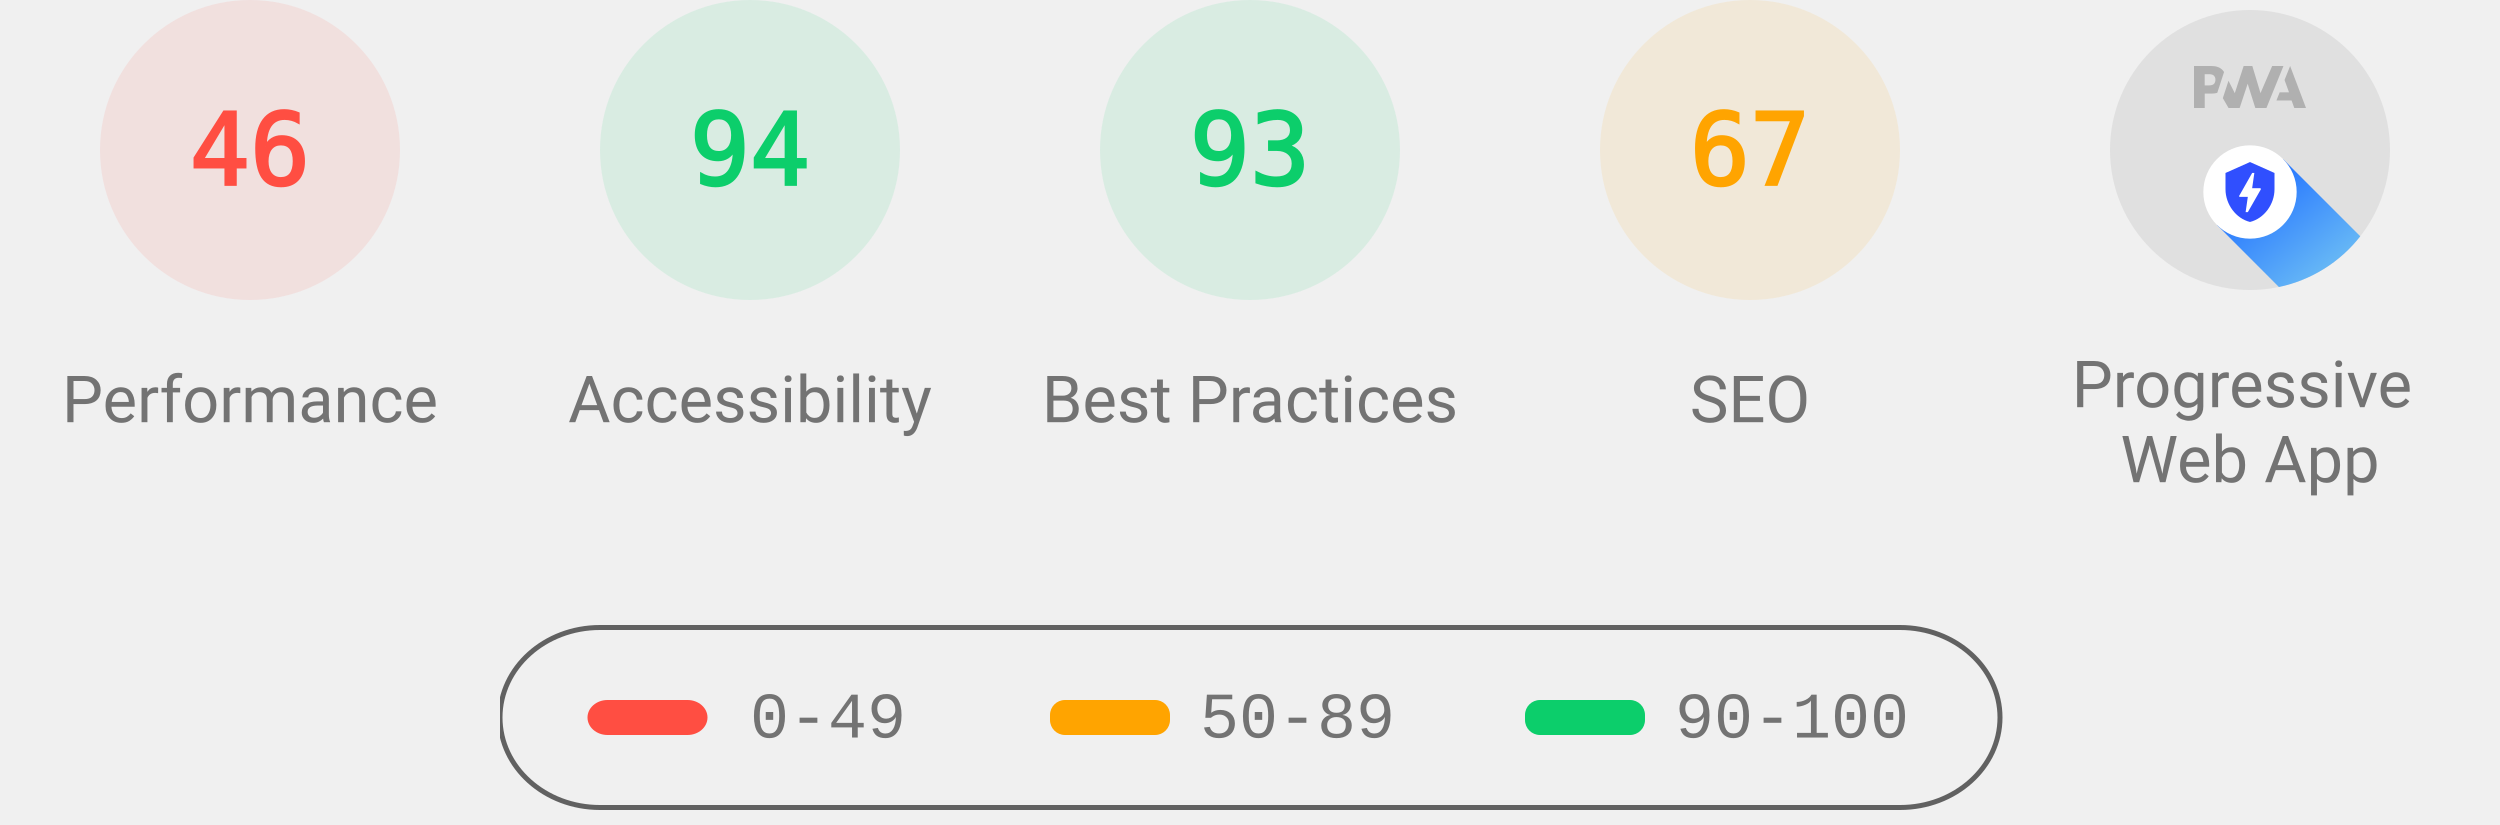
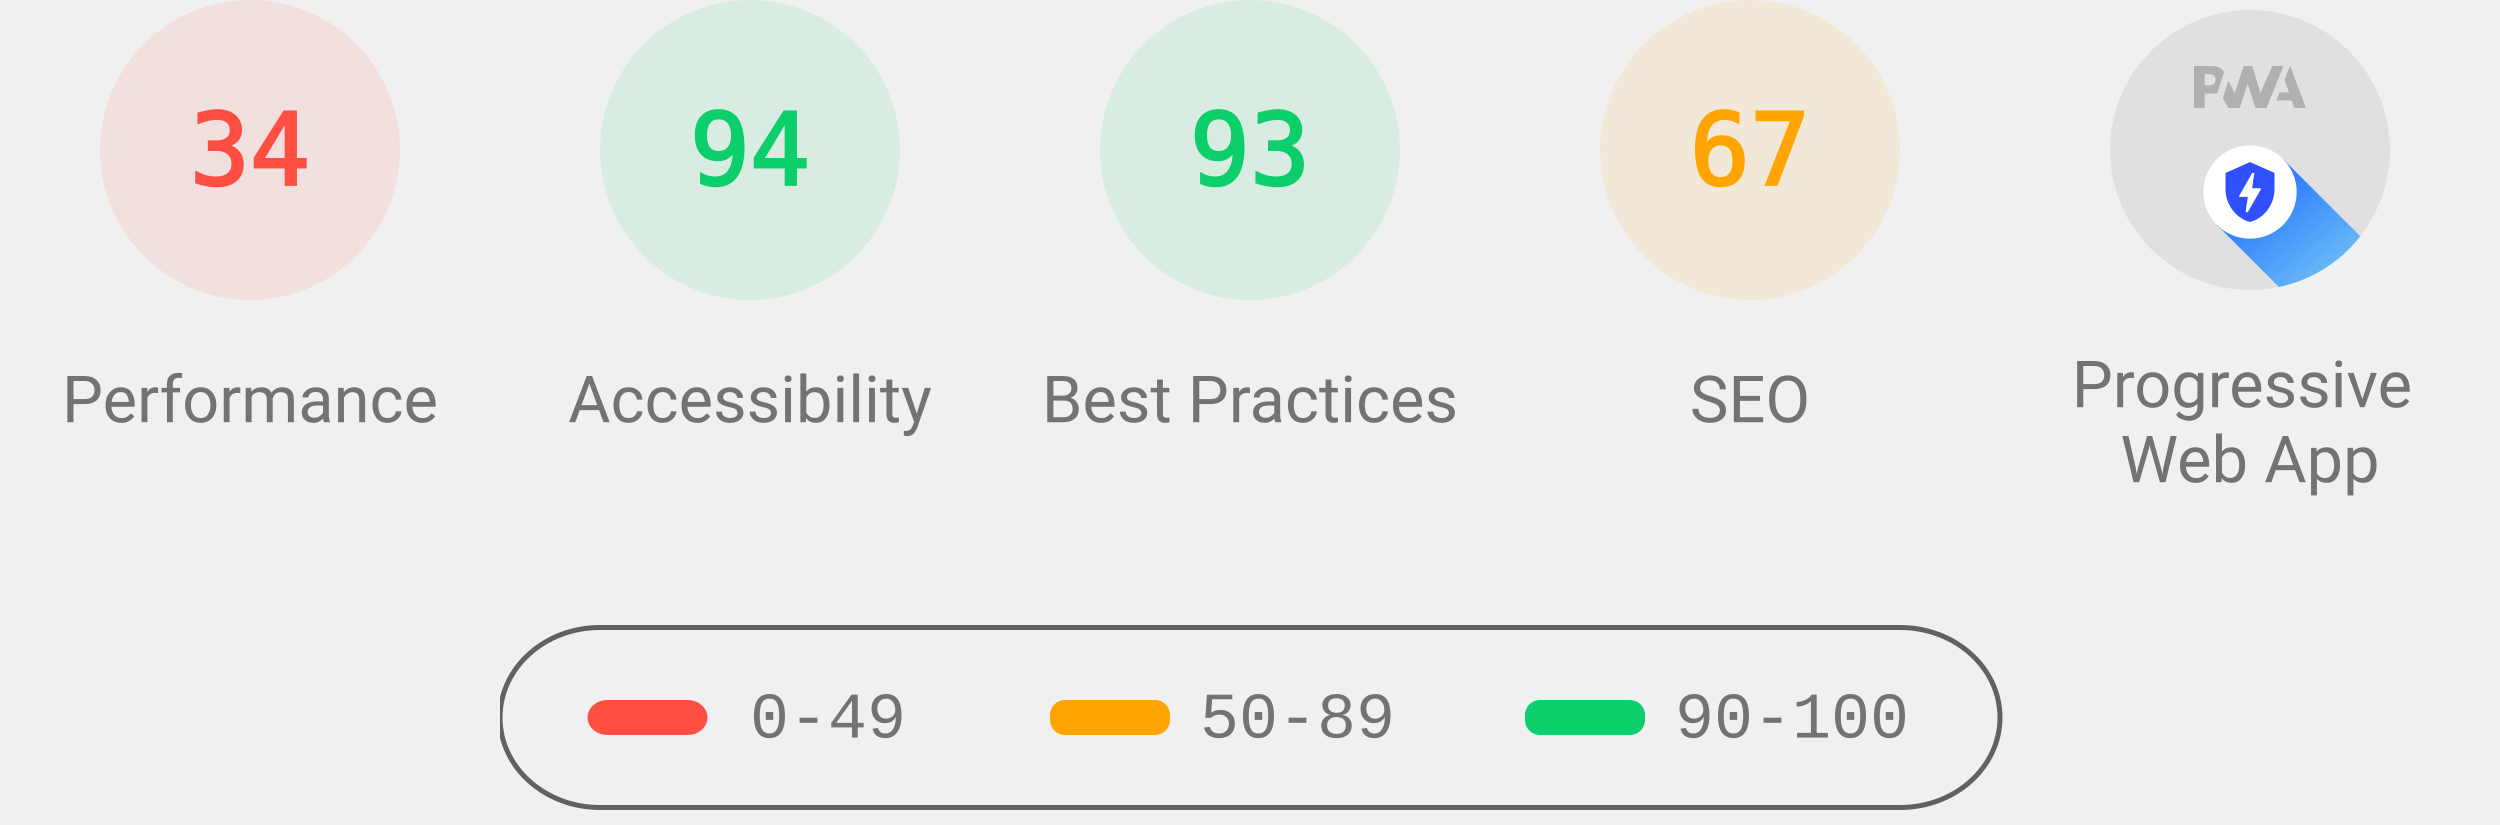
<svg xmlns="http://www.w3.org/2000/svg" class="theme--agnostic" fill="none" width="1000" height="330">
  <style>
			.gauge-base {
				opacity: 0.1
			}

			.gauge-arc {
				fill: none;
				animation-delay: 250ms;
				stroke-linecap: round;
				transform: rotate(-90deg);
				transform-origin: 100px 60px;
				animation: load-gauge 1s ease forwards
			}

			.guage-text {
				font-size: 40px;
				font-family: monospace;
				text-align: center
			}

			.guage-red {
				color: #ff4e42;
				fill: #ff4e42;
				stroke: #ff4e42
			}
			.guage-orange {
				color: #ffa400;
				fill: #ffa400;
				stroke: #ffa400
			}
			.guage-green {
				color: #0cce6b;
				fill: #0cce6b;
				stroke: #0cce6b
			}
			.theme--agnostic .guage-undefined {
				color: #5c5c5c;
				fill: #5c5c5c;
				stroke: #5c5c5c
			}
			.theme--light .guage-undefined {
				color: #1e1e1e;
				fill: #1e1e1e;
				stroke: #1e1e1e
			}
			.theme--dark .guage-undefined {
				color: #f5f5f5;
				fill: #f5f5f5;
				stroke: #f5f5f5
			}

			.guage-title {
				stroke: none;
				font-size: 26px;
				line-height: 26px;
				font-family: Roboto, Halvetica, Arial, sans-serif
			}
			.metric.guage-title {
				font-family: 'Courier New', Courier, monospace
			}
			.theme--agnostic .guage-title {
				color: #737373;
				fill: #737373
			}
			.theme--light .guage-title {
				color: #212121;
				fill: #212121
			}
			.theme--dark .guage-title {
				color: #f5f5f5;
				fill: #f5f5f5
			}

			@keyframes load-gauge {
				from {
					stroke-dasharray: 0 352.858
				}
			}
			.lh-gauge--pwa__disc {
				fill: #e0e0e0
			}
			.lh-gauge--pwa__logo {
				position: relative;
				fill: #b0b0b0
			}
			.lh-gauge--pwa__invisible {
				display: none
			}
			.lh-gauge--pwa__visible {
				display: inline
			}
			.guage-invisible {
				display: none
			}
			.lh-gauge--pwa__logo--primary-color {
				fill: #304ffe
			}
			.theme--agnostic .lh-gauge--pwa__logo--secondary-color {
				fill: #787878
			}
			.theme--light .lh-gauge--pwa__logo--secondary-color {
				fill: #3d3d3d
			}
			.theme--dark .lh-gauge--pwa__logo--secondary-color {
				fill: #d8b6b6
			}
			.theme--light #svg_2 {
				stroke: #00000022
			}
			.theme--agnostic #svg_2 {
				stroke: #616161
			}
			.theme--light #svg_2 {
				stroke: #00000022
			}
			.theme--dark #svg_2 {
				stroke: #f5f5f566
			}
		</style>
  <svg class="guage-div guage-perf guage-red" viewBox="0 0 200 200" width="200" height="200" x="0" y="0">
    <circle class="gauge-base" r="56" cx="100" cy="60" stroke-width="8" />
-     <circle class="gauge-arc guage-arc-1" r="56" cx="100" cy="60" stroke-width="8" style="stroke-dasharray: 161.855, 351.858;" />
-     <text class="guage-text" x="100px" y="60px" alignment-baseline="central" dominant-baseline="central" text-anchor="middle">46</text>
+     <circle class="gauge-arc guage-arc-1" r="56" cx="100" cy="60" stroke-width="8" style="stroke-dasharray: 119.632, 351.858;" />
+     <text class="guage-text" x="100px" y="60px" alignment-baseline="central" dominant-baseline="central" text-anchor="middle">34</text>
    <text class="guage-title" x="100px" y="160px" alignment-baseline="central" dominant-baseline="central" text-anchor="middle">Performance</text>
  </svg>
  <svg class="guage-div guage-acc guage-green" viewBox="0 0 200 200" width="200" height="200" x="200" y="0">
    <circle class="gauge-base" r="56" cx="100" cy="60" stroke-width="8" />
    <circle class="gauge-arc guage-arc-2" r="56" cx="100" cy="60" stroke-width="8" style="stroke-dasharray: 330.747, 351.858;" />
    <text class="guage-text" x="100px" y="60px" alignment-baseline="central" dominant-baseline="central" text-anchor="middle">94</text>
    <text class="guage-title" x="100px" y="160px" alignment-baseline="central" dominant-baseline="central" text-anchor="middle">Accessibility</text>
  </svg>
  <svg class="guage-div guage-best guage-green" viewBox="0 0 200 200" width="200" height="200" x="400" y="0">
    <circle class="gauge-base" r="56" cx="100" cy="60" stroke-width="8" />
    <circle class="gauge-arc guage-arc-3" r="56" cx="100" cy="60" stroke-width="8" style="stroke-dasharray: 327.228, 351.858;" />
    <text class="guage-text" x="100px" y="60px" alignment-baseline="central" dominant-baseline="central" text-anchor="middle">93</text>
    <text class="guage-title" x="100px" y="160px" alignment-baseline="central" dominant-baseline="central" text-anchor="middle">Best Practices</text>
  </svg>
  <svg class="guage-div guage-seo guage-orange" viewBox="0 0 200 200" width="200" height="200" x="600" y="0">
    <circle class="gauge-base" r="56" cx="100" cy="60" stroke-width="8" />
    <circle class="gauge-arc guage-arc-4" r="56" cx="100" cy="60" stroke-width="8" style="stroke-dasharray: 235.745, 351.858;" />
    <text class="guage-text" x="100px" y="60px" alignment-baseline="central" dominant-baseline="central" text-anchor="middle">67</text>
    <text class="guage-title" x="100px" y="160px" alignment-baseline="central" dominant-baseline="central" text-anchor="middle">SEO</text>
  </svg>
  <svg class="guage-div guage-pwa " viewBox="0 0 200 200" width="200" height="200" x="800" y="0">
    <svg viewBox="0 0 60 60" width="112" height="112" x="44" y="4">
      <defs>
        <linearGradient id="lh-gauge--pwa__check-circle__gradient-0" x1="50%" y1="0%" x2="50%" y2="100%">
          <stop stop-color="#00C852" offset="0%" />
          <stop stop-color="#009688" offset="100%" />
        </linearGradient>
        <linearGradient id="lh-gauge--pwa__installable__shadow-gradient-0" x1="76.056%" x2="24.111%" y1="82.995%" y2="24.735%">
          <stop stop-color="#A5D6A7" offset="0%" />
          <stop stop-color="#80CBC4" offset="100%" />
        </linearGradient>
        <linearGradient id="lh-gauge--pwa__fast-reliable__shadow-gradient-0" x1="76.056%" y1="82.995%" x2="25.678%" y2="26.493%">
          <stop stop-color="#64B5F6" offset="0%" />
          <stop stop-color="#2979FF" offset="100%" />
        </linearGradient>
        <g id="lh-gauge--pwa__fast-reliable-badge-0">
          <circle fill="#FFFFFF" cx="10" cy="10" r="10" />
          <path fill="#304FFE" d="M10 3.58l5.25 2.34v3.5c0 3.23-2.24 6.26-5.25 7-3.01-.74-5.25-3.77-5.25-7v-3.5L10 3.58zm-.47 10.74l2.76-4.83.03-.07c.04-.08 0-.24-.22-.24h-1.64l.47-3.26h-.47l-2.7 4.77c-.02.01.05-.1-.04.05-.09.16-.1.31.18.31h1.63l-.47 3.27h.47z" />
        </g>
        <g id="lh-gauge--pwa__installable-badge-0">
          <circle fill="#FFFFFF" cx="10" cy="10" r="10" />
          <path fill="#009688" d="M10 4.167A5.835 5.835 0 0 0 4.167 10 5.835 5.835 0 0 0 10 15.833 5.835 5.835 0 0 0 15.833 10 5.835 5.835 0 0 0 10 4.167zm2.917 6.416h-2.334v2.334H9.417v-2.334H7.083V9.417h2.334V7.083h1.166v2.334h2.334v1.166z" />
        </g>
      </defs>
      <g stroke="none" fill-rule="nonzero">
        <circle class="lh-gauge--pwa__disc" cx="30" cy="30" r="30" />
        <g class="lh-gauge--pwa__logo">
          <path d="M35.66 19.39l.7-1.75h2L37.4 15 38.6 12l3.4 9h-2.51l-.58-1.61z" />
          <path d="M33.52 21l3.65-9h-2.42l-2.5 5.82L30.5 12h-1.86l-1.9 5.82-1.35-2.65-1.21 3.72L25.4 21h2.38l1.72-5.2 1.64 5.2z" />
          <path fill-rule="nonzero" d="M20.3 17.91h1.48c.45 0 .85-.05 1.2-.15l.39-1.18 1.07-3.3a2.64 2.64 0 0 0-.28-.37c-.55-.6-1.36-.91-2.42-.91H18v9h2.3V17.9zm1.96-3.84c.22.22.33.5.33.87 0 .36-.1.65-.29.87-.2.23-.59.35-1.15.35h-.86v-2.41h.87c.52 0 .89.1 1.1.32z" />
        </g>
        <rect class="lh-gauge--pwa__component lh-gauge--pwa__na-line lh-gauge--pwa__invisible" fill="#FFFFFF" x="20" y="32" width="20" height="4" rx="2" />
        <g class="lh-gauge--pwa__component lh-gauge--pwa__fast-reliable-badge lh-gauge--pwa__visible" transform="translate(20, 29)">
          <path fill="url(#lh-gauge--pwa__fast-reliable__shadow-gradient-0)" d="M33.63 19.49A30 30 0 0 1 16.2 30.36L3 17.14 17.14 3l16.49 16.49z" />
          <use href="#lh-gauge--pwa__fast-reliable-badge-0" />
        </g>
        <g class="lh-gauge--pwa__component lh-gauge--pwa__installable-badge lh-gauge--pwa__invisible" transform="translate(20, 29)">
          <path fill="url(#lh-gauge--pwa__installable__shadow-gradient-0)" d="M33.629 19.487c-4.272 5.453-10.391 9.39-17.415 10.869L3 17.142 17.142 3 33.63 19.487z" />
          <use href="#lh-gauge--pwa__installable-badge-0" />
        </g>
        <g class="lh-gauge--pwa__component lh-gauge--pwa__fast-reliable-installable-badges lh-gauge--pwa__invisible">
          <g transform="translate(8, 29)">
            <path fill="url(#lh-gauge--pwa__fast-reliable__shadow-gradient-0)" d="M16.321 30.463L3 17.143 17.142 3l22.365 22.365A29.864 29.864 0 0 1 22 31c-1.942 0-3.84-.184-5.679-.537z" />
            <use href="#lh-gauge--pwa__fast-reliable-badge-0" />
          </g>
          <g transform="translate(32, 29)">
            <path fill="url(#lh-gauge--pwa__installable__shadow-gradient-0)" d="M25.982 11.84a30.107 30.107 0 0 1-13.08 15.203L3 17.143 17.142 3l8.84 8.84z" />
            <use href="#lh-gauge--pwa__installable-badge-0" />
          </g>
        </g>
        <g class="lh-gauge--pwa__component lh-gauge--pwa__check-circle lh-gauge--pwa__invisible" transform="translate(18, 28)">
          <circle fill="#FFFFFF" cx="12" cy="12" r="12" />
          <path fill="url(#lh-gauge--pwa__check-circle__gradient-0)" d="M12 2a10 10 0 1 0 0 20 10 10 0 0 0 0-20zm-2 15l-5-5 1.41-1.41L10 14.17l7.59-7.59L19 8l-9 9z" />
        </g>
      </g>
    </svg>
    <text class="guage-title" y="160px" alignment-baseline="central" dominant-baseline="central" text-anchor="middle">
      <tspan x="100px" dy="-6px">Progressive</tspan>
      <tspan x="100px" dy="30px">Web App</tspan>
    </text>
  </svg>
  <svg width="604" height="76" x="200" y="250">
    <g>
      <rect fill="none" id="canvas_background" height="80" width="604" y="-1" x="-1" />
      <g display="none" overflow="visible" y="0" x="0" height="100%" width="100%" id="canvasGrid">
        <rect fill="url(#gridpattern)" stroke-width="0" y="0" x="0" height="100%" width="100%" />
      </g>
    </g>
    <g>
      <rect fill-opacity="0" stroke-width="2" rx="40" id="svg_2" height="72" width="600" y="1" x="0" fill="#000000" />
      <rect stroke="#000" rx="8" id="svg_3" height="14" width="48" y="30" x="35" stroke-opacity="null" stroke-width="0" fill="#ff4e42" />
      <rect stroke="#000" rx="6" id="svg_4" height="14" width="48" y="30" x="220" stroke-opacity="null" stroke-width="0" fill="#ffa400" />
      <rect stroke="#000" rx="6" id="svg_5" height="14" width="48" y="30" x="410" stroke-opacity="null" stroke-width="0" fill="#0cce6b" />
      <text class="metric guage-title" xml:space="preserve" text-anchor="start" font-size="26" id="svg_6" y="45" x="100" stroke-opacity="null" stroke-width="0" stroke="#000">0-49</text>
      <text class="metric guage-title" xml:space="preserve" text-anchor="start" font-size="26" id="svg_7" y="45" x="280" stroke-opacity="null" stroke-width="0" stroke="#000">50-89</text>
      <text class="metric guage-title" xml:space="preserve" text-anchor="start" font-size="26" id="svg_8" y="45" x="470" stroke-opacity="null" stroke-width="0" stroke="#000">90-100</text>
    </g>
  </svg>
</svg>
